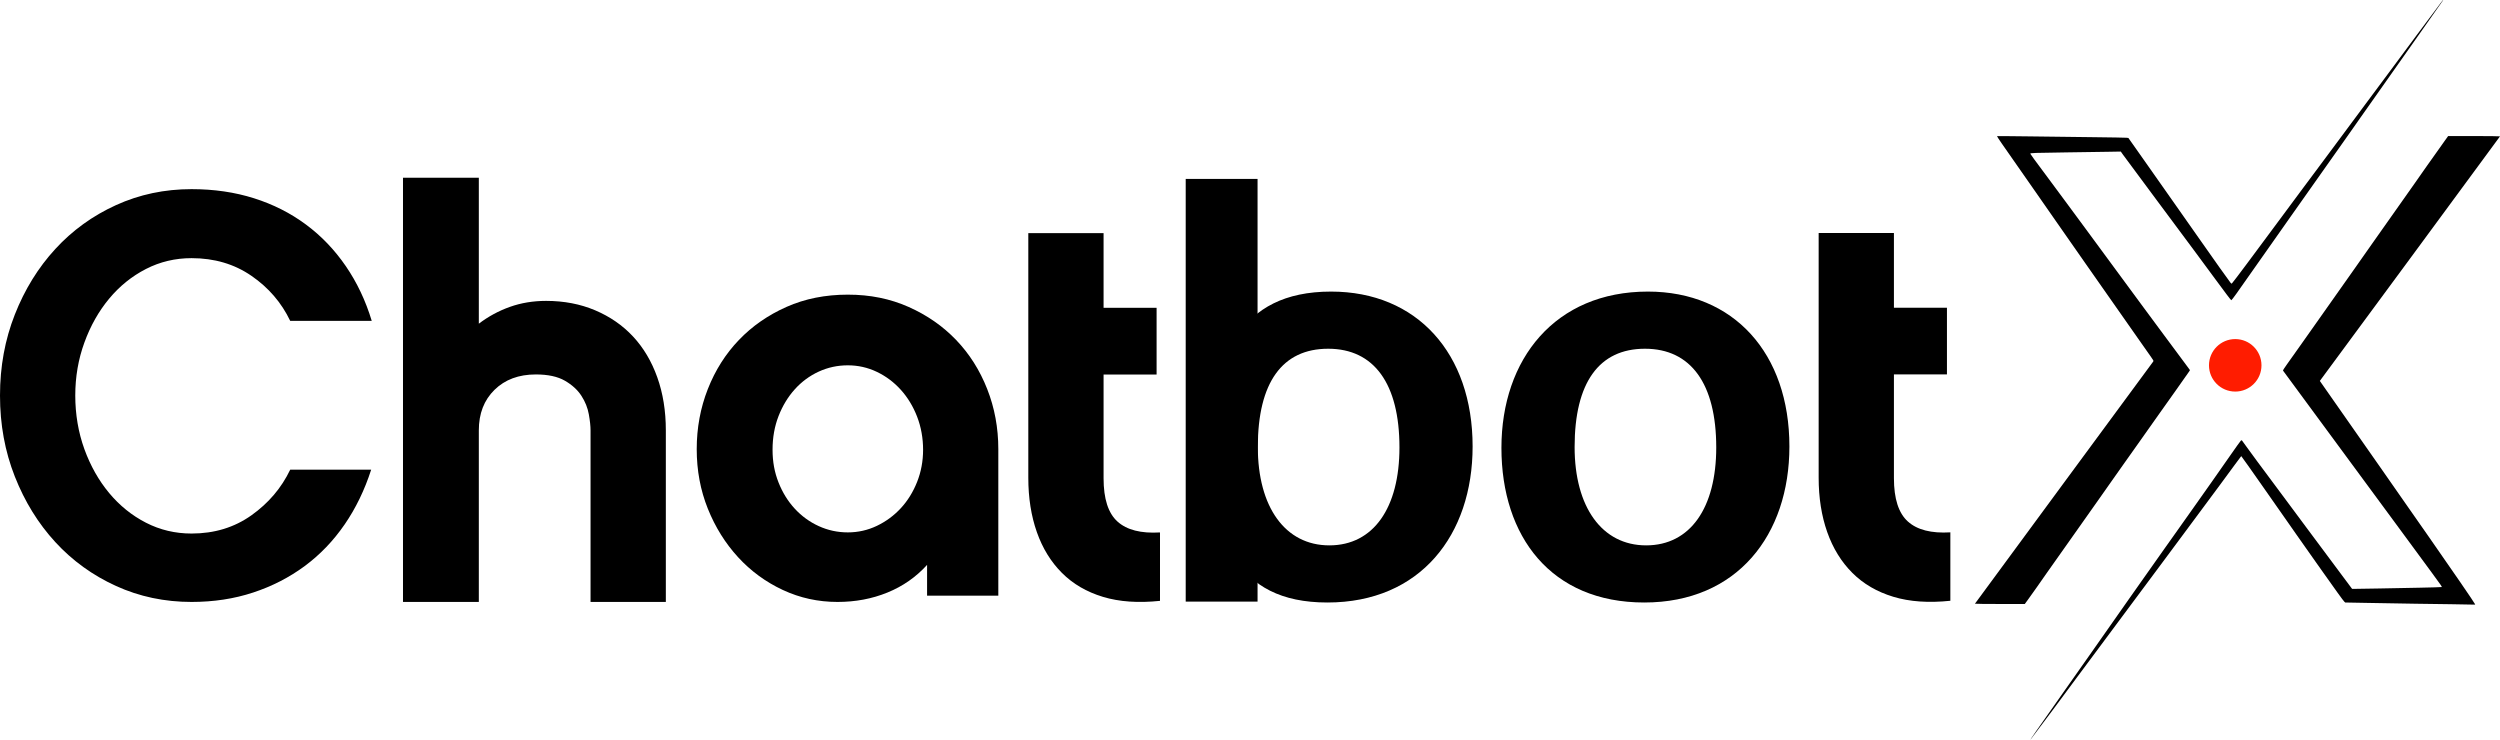
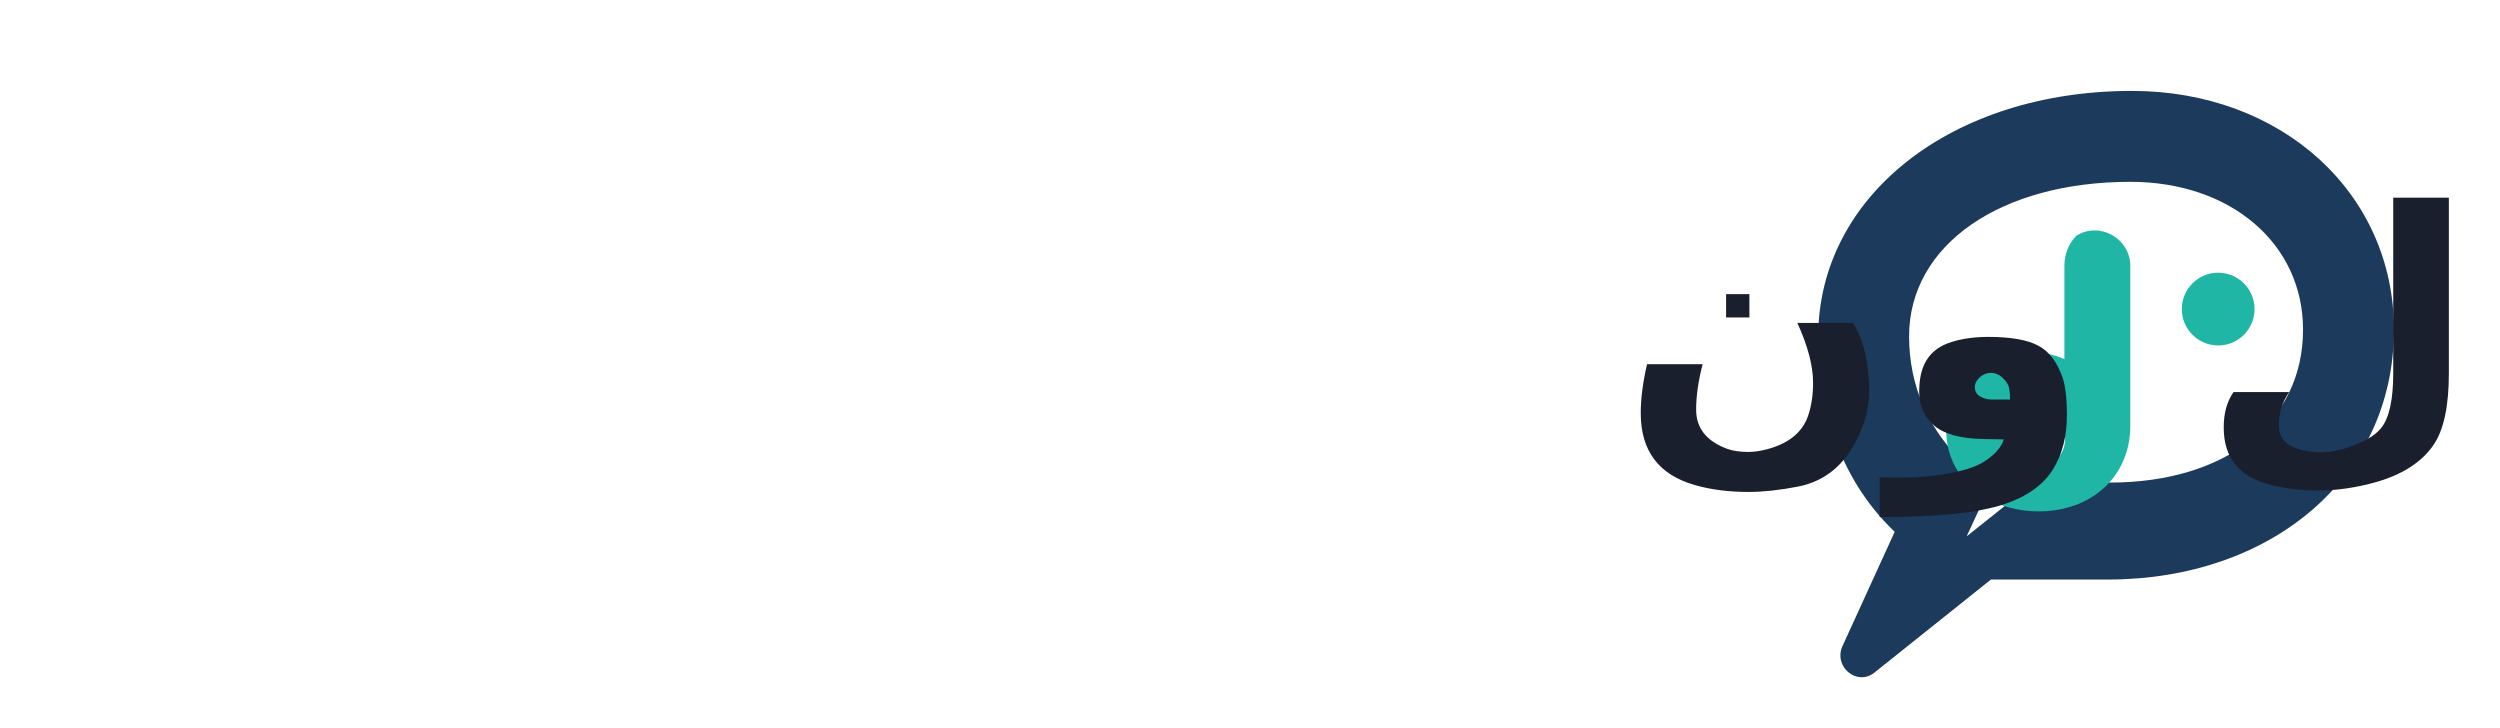
- <svg xmlns="http://www.w3.org/2000/svg" id="Layer_1" data-name="Layer 1" viewBox="0 0 1198.04 354.37">
-   <defs>
-     <style>
-       .cls-1 {
-         fill: #ff1c00;
-       }
- 
-       .cls-2 {
-         fill-rule: evenodd;
-       }
-     </style>
-   </defs>
-   <g>
-     <path d="m165.17,251.3c-5.37,7.83-11.75,14.48-19.13,19.95-7.38,5.46-15.62,9.7-24.73,12.7-9.11,3.01-18.94,4.51-29.51,4.51-12.93,0-25-2.55-36.2-7.65s-20.9-12.11-29.1-21.04c-8.2-8.93-14.66-19.4-19.4-31.42S0,203.4,0,189.55s2.37-26.78,7.1-38.8c4.73-12.02,11.2-22.5,19.4-31.42,8.2-8.93,17.9-15.94,29.1-21.04s23.27-7.65,36.2-7.65c10.75,0,20.72,1.46,29.92,4.37,9.2,2.91,17.49,7.1,24.86,12.57,7.38,5.46,13.75,12.11,19.13,19.95,5.37,7.83,9.52,16.58,12.43,26.23h-39.07c-4.19-8.74-10.38-15.94-18.58-21.58-8.2-5.65-17.76-8.47-28.69-8.47-7.83,0-15.12,1.73-21.86,5.19-6.74,3.46-12.62,8.2-17.62,14.21s-8.97,13.02-11.88,21.04c-2.92,8.01-4.37,16.48-4.37,25.41s1.46,17.67,4.37,25.68,6.88,15.03,11.88,21.04c5.01,6.01,10.88,10.75,17.62,14.21,6.74,3.46,14.02,5.19,21.86,5.19,10.93,0,20.49-2.91,28.69-8.74,8.2-5.83,14.39-13.11,18.58-21.86h38.8c-3.1,9.65-7.33,18.4-12.7,26.23h0Z" />
-     <path d="m283,288.46v-82.24c0-2-.27-4.55-.82-7.65s-1.73-6.06-3.55-8.88c-1.82-2.82-4.46-5.24-7.92-7.24s-8.11-3.01-13.93-3.01c-8.2,0-14.8,2.46-19.81,7.38s-7.51,11.38-7.51,19.4v82.24h-36.34V85.18h36.34v69.94c4.55-3.46,9.52-6.15,14.89-8.06s11.16-2.87,17.35-2.87c8.56,0,16.39,1.5,23.5,4.51,7.1,3.01,13.16,7.19,18.17,12.57,5.01,5.37,8.88,11.89,11.61,19.54,2.73,7.65,4.1,16.12,4.1,25.41v82.24h-36.08Z" />
-     <path d="m444.27,285.45v-14.75c-5.28,5.83-11.61,10.25-18.99,13.25-7.38,3.01-15.34,4.51-23.91,4.51-9.29,0-18.03-1.91-26.23-5.74s-15.35-9.06-21.45-15.71-10.93-14.39-14.48-23.22c-3.55-8.83-5.33-18.35-5.33-28.55s1.78-19.81,5.33-28.82c3.55-9.02,8.52-16.85,14.89-23.5,6.37-6.65,13.98-11.93,22.81-15.85,8.83-3.92,18.62-5.87,29.37-5.87s20.26,1.96,29.1,5.87c8.83,3.92,16.44,9.2,22.81,15.85,6.38,6.65,11.34,14.48,14.89,23.5,3.55,9.02,5.33,18.62,5.33,28.82v70.22h-34.15.01Zm-4.78-85.79c-1.91-4.92-4.51-9.2-7.79-12.84s-7.1-6.51-11.48-8.61c-4.37-2.09-9.02-3.14-13.93-3.14s-9.56,1-13.93,3.01-8.2,4.83-11.48,8.47-5.87,7.92-7.79,12.84c-1.91,4.92-2.87,10.29-2.87,16.12s.96,10.88,2.87,15.71,4.51,9.02,7.79,12.57,7.1,6.33,11.48,8.33c4.37,2,9.02,3.01,13.93,3.01s9.56-1.05,13.93-3.14,8.2-4.92,11.48-8.47,5.87-7.74,7.79-12.57c1.91-4.83,2.87-9.97,2.87-15.44s-.96-10.93-2.87-15.85h0Z" />
-     <path d="m528.57,286.03c-7.83-2.37-14.39-6.19-19.67-11.48-5.28-5.28-9.29-11.79-12.02-19.54-2.73-7.74-4.1-16.44-4.1-26.09v-117.21h36.07v35.79h25.41v31.97h-25.41v49.73c0,9.84,2.23,16.76,6.69,20.76,4.46,4.01,11.25,5.74,20.35,5.19v32.79c-10.38,1.09-19.49.46-27.32-1.91h0Z" />
-     <path d="m568.21,288.3V85.74h34.43v202.56h-34.43Z" />
-     <path d="m705.7,213.95c0,42.38-25.01,74.78-69.58,74.78s-55.18-31.7-55.18-74.29,12.52-74.71,56.95-74.71c41.11,0,67.81,29.58,67.81,74.23h0Zm-102.93.28c0,28.69,13.07,47.12,34.27,47.12s33.6-18.05,33.6-46.92c0-30.54-12.15-47.31-34.16-47.31s-33.71,16.21-33.71,47.12h0Z" />
-     <path d="m857.51,213.95c0,42.38-25.01,74.78-69.58,74.78s-68.42-31.52-68.42-74.11,25.76-74.89,70.19-74.89c41.11,0,67.81,29.58,67.81,74.23h0Zm-102.93.28c0,28.69,13.07,47.12,34.27,47.12s33.6-18.05,33.6-46.92c0-30.54-12.15-47.31-34.16-47.31s-33.71,16.21-33.71,47.12h0Z" />
-     <path d="m907.32,285.99c-7.83-2.37-14.39-6.19-19.67-11.48-5.28-5.28-9.29-11.79-12.02-19.54-2.73-7.74-4.1-16.44-4.1-26.09v-117.21h36.07v35.79h25.41v31.97h-25.41v49.73c0,9.84,2.23,16.76,6.69,20.76,4.46,4.01,11.25,5.74,20.35,5.19v32.79c-10.38,1.09-19.49.46-27.32-1.91h0Z" />
+ <svg xmlns="http://www.w3.org/2000/svg" viewBox="0 0 330 96" role="img" aria-labelledby="title">
+   <g transform="translate(234)">
+     <path fill="#1B3A5C" d="M47.4 12C67.2 12 82 25.5 82 43.5c0 19.5-16.2 33-37.8 33H28.8L13.4 88.8c-2.3 1.8-5.4-.8-4.2-3.5l6.9-15.1C9.4 63.8 6 54.8 6 44.5 6 25.9 23.6 12 47.4 12Zm-.2 12C30.1 24 18 32.3 18 44.4c0 6.6 2.6 12.5 7.6 17.1l3 2.8-3 6.5 8.9-7.1h10c15.2 0 25.5-7.9 25.5-20.2C70 32.2 60.5 24 47.2 24Z" />
+     <path fill="#1FB6A6" d="M40.1 31.1c3.1-1.9 7.1.4 7.1 4v21.1c0 6.6-5 11.3-12.1 11.3-6.8 0-12.2-4.4-12.2-10.7 0-5.9 4.6-10.3 10.8-10.3 1.9 0 3.5.3 4.8.9V35.1c0-1.6.6-3 1.6-4Zm-5 25.1c-2.1 0-3.7 1-3.7 2.6 0 1.5 1.5 2.5 3.5 2.5 2.4 0 3.7-1.3 3.7-3.5-.8-.9-2-1.6-3.5-1.6Z" />
+     <circle cx="58.8" cy="40.8" r="4.8" fill="#1FB6A6" />
  </g>
-   <path class="cls-2" d="m1169.39,1.74c-3.8,5.05-9.53,12.71-11.24,15.05-2.18,2.96-8.56,11.56-13.59,18.32-3.72,4.98-7.42,9.98-11.13,14.97-6.06,8.17-9.15,12.33-12.76,17.19-2.11,2.84-5.46,7.36-7.46,10.04-2,2.69-6.32,8.49-9.6,12.88-5.39,7.22-7.19,9.65-13.31,17.95-1.01,1.37-3.59,4.85-5.74,7.73-2.6,3.5-5.2,6.99-7.79,10.49-3.52,4.74-6.79,9.04-7.23,9.5-.11.11-.32,0-.61-.33-.62-.72-8.22-11.42-15.98-22.51-1.68-2.39-6.31-8.99-10.3-14.66s-9.11-12.94-11.37-16.17c-2.57-3.66-5.14-7.31-7.72-10.97l-3.6-5.1-.92-.11c-.5-.06-7.59-.18-15.75-.27-10.17-.11-20.35-.24-30.52-.38-8.62-.11-15.72-.17-15.78-.12s1.01,1.68,2.36,3.63c3.7,5.31,11.73,16.83,16.35,23.43,2.26,3.22,6.55,9.38,9.53,13.68,5.44,7.84,6.52,9.39,13.99,20.03,2.73,3.9,5.46,7.79,8.19,11.69,2.29,3.27,5.97,8.51,8.16,11.64,2.2,3.13,6.26,8.92,9.03,12.88,2.77,3.96,5.59,7.98,6.27,8.93,1.17,1.65,1.22,1.75.97,2.13-.15.21-19.42,26.39-42.84,58.15-23.41,31.76-42.57,57.81-42.58,57.88,0,.07,5.38.13,11.95.13h11.95l1.77-2.44c2.06-2.84,6.22-8.73,8.49-12.04,1.55-2.24,2.48-3.56,9.23-13.06,1.77-2.49,5.44-7.69,8.16-11.55s6.53-9.26,8.47-12,4.47-6.34,5.62-7.99,3.95-5.62,6.21-8.8c2.26-3.17,5.18-7.3,6.49-9.15,1.31-1.85,3.94-5.57,5.84-8.27,1.91-2.69,4-5.64,4.65-6.57s3.95-5.59,7.34-10.34c3.39-4.76,6.32-8.93,6.52-9.26l.36-.61-2.61-3.53c-3.18-4.29-6.36-8.57-9.55-12.86-3.81-5.13-8.34-11.25-10.06-13.59-8.26-11.26-12.26-16.7-15.19-20.63-1.76-2.36-4.52-6.11-6.13-8.33s-4.73-6.45-6.91-9.39c-2.19-2.94-6.42-8.67-9.4-12.73-2.98-4.05-7.27-9.86-9.54-12.88-4.86-6.5-7-9.43-7.13-9.76-.14-.36,2-.44,17.25-.63,7.33-.09,16.21-.22,19.72-.29l6.4-.11,1.05,1.49c.96,1.35,6.53,8.87,16.65,22.46,15.67,21.05,21.43,28.81,27.35,36.87,5,6.82,7.69,10.37,7.9,10.43.1.03,1.18-1.37,2.41-3.1,2.76-3.89,10.47-14.85,14.98-21.28,1.85-2.64,4.5-6.4,5.88-8.35,1.74-2.45,3.47-4.91,5.19-7.38,1.47-2.1,4.06-5.78,5.77-8.17,3.31-4.65,4.35-6.12,11.35-16.08,2.48-3.52,6.23-8.84,8.35-11.82s4.2-5.94,4.63-6.57c.42-.64,1.83-2.64,3.11-4.44,4.91-6.93,9.83-13.89,15.35-21.77,3.16-4.5,7.58-10.77,9.83-13.95,4.08-5.74,14.33-20.32,14.59-20.75.07-.12.09-.22.04-.22s-.68.78-1.4,1.73m2.96,64.68c-.7,1-1.4,1.98-2.11,2.98-4.22,5.89-10.93,15.41-12.84,18.19-.64.94-3.78,5.39-6.97,9.88s-7.23,10.21-8.97,12.71-3.67,5.21-4.26,6.04c-1.4,1.93-4.86,6.86-9.5,13.51-3.32,4.75-13.24,18.79-18.59,26.34-1.16,1.63-4.15,5.87-6.64,9.4s-5.43,7.67-6.52,9.19c-1.22,1.68-1.94,2.84-1.85,2.95.16.21,9.68,13.13,17.28,23.47,6.81,9.26,25.2,34.21,36.78,49.93,4.66,6.31,14.16,19.23,17.3,23.52,4.61,6.28,4.88,6.68,4.66,6.8-.12.06-4.93.21-10.7.32-5.77.11-14.4.28-19.19.37-4.79.09-9.68.17-10.87.17h-2.17l-4.85-6.5c-9.19-12.32-13.24-17.76-16.93-22.73-2.03-2.74-5.01-6.73-6.6-8.89-1.6-2.15-5.44-7.31-8.52-11.46-2.86-3.85-5.73-7.7-8.59-11.55-1.63-2.2-3.92-5.32-5.07-6.93s-2.16-3.01-2.24-3.09c-.09-.1-.29-.04-.52.16-.2.18-2.49,3.37-5.08,7.1-6.38,9.16-11.18,15.97-17.63,25.07-2.99,4.2-7.15,10.08-9.25,13.06-2.1,2.98-4.23,5.98-4.73,6.66-.91,1.23-2.84,3.96-10.54,14.93-2.2,3.13-5.16,7.33-6.58,9.33-1.42,2.01-4.5,6.4-6.86,9.78-6.1,8.73-9.02,12.91-11.91,16.97-6.47,9.12-10.45,14.78-11.9,16.9-.59.86-2.54,3.65-4.33,6.19-8.64,12.23-12.44,17.72-11.88,17.15.39-.39,21.09-28.14,22.53-30.21.77-1.1,12.51-16.89,25.77-34.65,4.93-6.6,11.72-15.72,15.09-20.28,4.08-5.51,8.16-11.02,12.26-16.52,13.41-18.06,19.44-26.19,22.23-30.05,1.6-2.22,2.97-4.04,3.02-4.04s1.53,2.05,3.29,4.56,4.75,6.77,6.65,9.46c6.15,8.73,10.38,14.78,12.89,18.4,1.35,1.96,2.84,4.08,3.29,4.71.45.63,2.66,3.75,4.88,6.93s4.45,6.34,4.95,7.02,2.03,2.84,3.4,4.8c5.57,7.9,9.5,13.35,9.98,13.8l.5.47,10.49.19c17.92.33,30.37.52,40.34.63,5.28.06,10.01.14,10.53.19s.93.01.93-.08c0-.31-11.88-17.63-22.63-32.98-1.37-1.96-3.66-5.24-5.09-7.28-1.71-2.46-3.43-4.92-5.16-7.38-1.99-2.84-3.98-5.68-5.95-8.53-2.18-3.14-4.38-6.28-6.57-9.42-1.41-2.01-2.81-4.03-4.23-6.04-1.78-2.56-19.67-28.13-24.01-34.31l-.82-1.17,43.17-58.54c23.74-32.19,43.17-58.59,43.17-58.67,0-.07-5.59-.14-12.43-.14h-12.43l-.84,1.2h-.01s-.02.01-.02.01Z" />
-   <circle class="cls-1" cx="1071.16" cy="175.07" r="12.58" />
+   <text x="214" y="58" direction="rtl" text-anchor="end" fill="#1A1F2E" font-family="'IBM Plex Sans Arabic','Tajawal',Arial,sans-serif" font-size="42" font-weight="700">وصال ون</text>
</svg>
